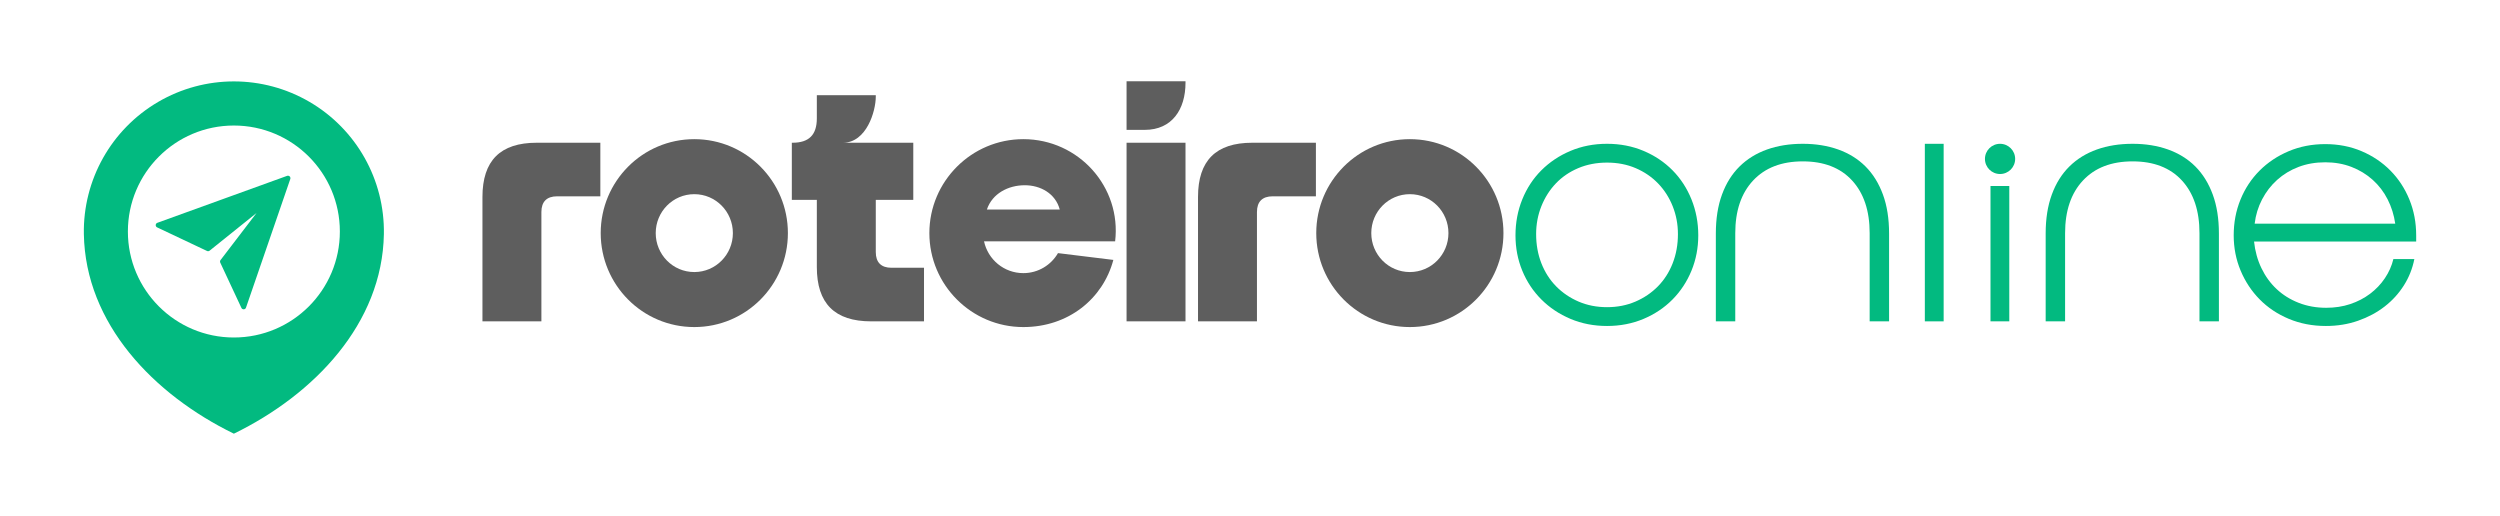
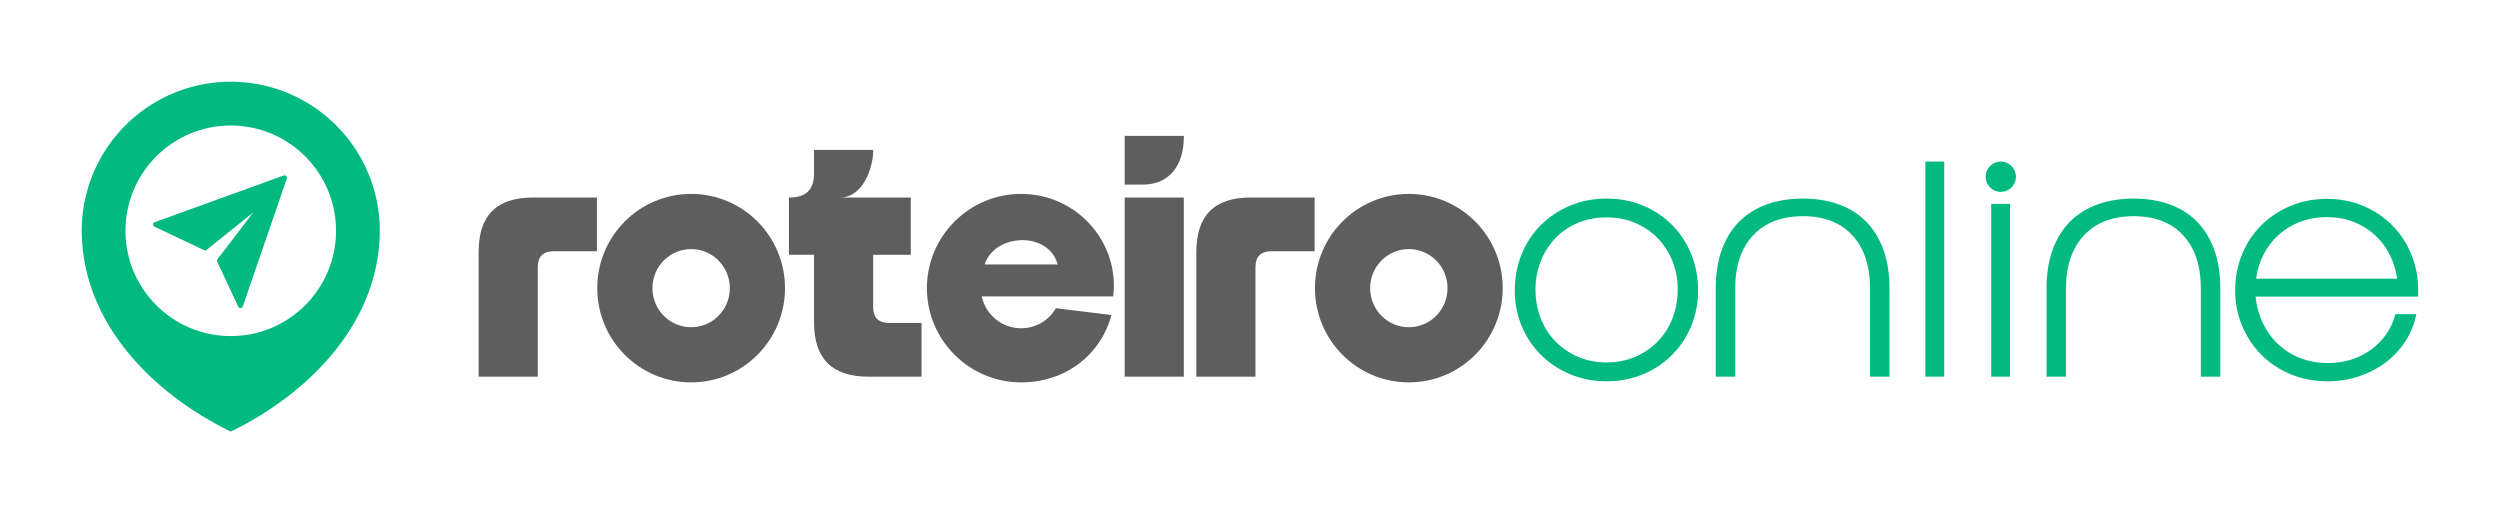
- <svg xmlns="http://www.w3.org/2000/svg" viewBox="0 0 1081.9 223.4" width="1082" height="223">
-   <g transform="translate(100.38 31.15) scale(0.1492)">
+ <svg xmlns="http://www.w3.org/2000/svg" viewBox="0 0 1080.7 221.9" width="1081" height="222">
+   <g transform="translate(99.75 31.19) scale(0.14776)">
    <g transform="translate(-540.5)">
      <path fill-rule="evenodd" fill="#02BA80" d="M976.43 471.61 C971.89 731.57 774.18 937.53 540.50 1051.50 C306.82 937.53 109.11 731.57 104.57 471.61 A436.0 436.0 0 1 1 976.43 471.61Z M232.5 464.0 a308.0 308.0 0 1 0 616.0 0 a308.0 308.0 0 1 0 -616.0 0Z" />
      <polygon points="697.64,309.03 320.58,445.49 465.53,514.01 648.25,367.28 507.49,551.36 568.93,682.86" fill="#02BA80" stroke="#02BA80" stroke-width="14.44" stroke-linejoin="round" />
    </g>
  </g>
-   <g transform="translate(-24.40 -283.88)">
+   <g transform="translate(-25.65 -260.41)">
    <g fill="#5E5E5E">
      <path d="M 258.117 423.211 L 232.559 423.211 L 232.559 369.309 C 232.559 353.508 240.305 345.766 256.105 345.766 L 283.676 345.766 L 283.676 368.996 L 264.934 368.996 C 260.441 368.996 258.117 371.32 258.117 375.812 Z M 258.117 423.211 " />
      <path d="M 324.41 401.836 C 333.707 401.836 341.141 394.246 341.141 384.949 C 341.141 375.656 333.707 368.066 324.41 368.066 C 315.117 368.066 307.684 375.656 307.684 384.949 C 307.684 394.246 315.117 401.836 324.41 401.836 M 324.41 344.215 C 346.871 344.215 364.992 362.492 364.992 384.949 C 364.992 407.41 346.871 425.688 324.41 425.688 C 301.953 425.688 283.832 407.41 283.832 384.949 C 283.832 362.492 301.953 344.215 324.41 344.215 " />
      <path d="M 377.539 325.164 L 403.098 325.164 L 403.098 325.781 C 403.098 332.133 399.07 345.766 388.848 345.766 L 419.359 345.766 L 419.359 370.547 L 403.098 370.547 L 403.098 393.16 C 403.098 397.652 405.422 399.977 409.91 399.977 L 424.008 399.977 L 424.008 423.211 L 401.082 423.211 C 385.285 423.211 377.539 415.465 377.539 399.668 L 377.539 370.547 L 366.695 370.547 L 366.695 345.766 L 367.008 345.766 C 374.133 345.766 377.539 342.355 377.539 335.23 Z M 377.539 325.164 " />
      <path d="M 482.867 374.727 C 481.008 367.758 474.504 364.195 467.688 364.195 C 460.562 364.195 453.594 367.758 451.27 374.727 Z M 467.066 402.301 C 473.574 402.301 479.148 398.738 482.094 393.625 L 506.102 396.57 C 501.609 413.453 486.582 425.688 467.066 425.688 C 444.609 425.688 426.332 407.41 426.332 384.953 C 426.332 362.492 444.609 344.215 467.066 344.215 C 491.074 344.215 509.664 364.969 506.875 388.516 L 450.031 388.516 C 451.734 396.414 458.703 402.301 467.066 402.301 " />
      <path d="M 511.828 345.766 L 537.387 345.766 L 537.387 423.211 L 511.828 423.211 Z M 519.73 340.188 L 511.828 340.188 L 511.828 319.121 L 537.387 319.121 L 537.387 319.742 C 537.387 331.359 531.5 340.188 519.73 340.188 " />
      <path d="M 568.367 423.211 L 542.809 423.211 L 542.809 369.309 C 542.809 353.508 550.555 345.766 566.352 345.766 L 593.926 345.766 L 593.926 368.996 L 575.18 368.996 C 570.691 368.996 568.367 371.32 568.367 375.812 Z M 568.367 423.211 " />
      <path d="M 634.66 401.836 C 643.953 401.836 651.391 394.246 651.391 384.949 C 651.391 375.656 643.953 368.066 634.66 368.066 C 625.367 368.066 617.934 375.656 617.934 384.949 C 617.934 394.246 625.367 401.836 634.66 401.836 M 634.66 344.215 C 657.121 344.215 675.242 362.492 675.242 384.949 C 675.242 407.41 657.121 425.688 634.66 425.688 C 612.203 425.688 594.078 407.41 594.078 384.949 C 594.078 362.492 612.203 344.215 634.66 344.215 " />
    </g>
    <g fill="#02BA80">
      <path d="M 720.148 354.379 C 715.605 354.379 711.438 355.184 707.652 356.785 C 703.867 358.391 700.637 360.594 697.965 363.402 C 695.289 366.207 693.195 369.508 691.68 373.293 C 690.168 377.082 689.41 381.109 689.41 385.387 C 689.41 389.93 690.168 394.141 691.68 398.016 C 693.195 401.891 695.336 405.234 698.098 408.043 C 700.855 410.848 704.113 413.051 707.852 414.656 C 711.594 416.258 715.695 417.062 720.148 417.062 C 724.602 417.062 728.703 416.258 732.445 414.656 C 736.188 413.051 739.438 410.848 742.203 408.043 C 744.961 405.234 747.102 401.891 748.617 398.016 C 750.129 394.141 750.891 389.93 750.891 385.387 C 750.891 381.109 750.129 377.082 748.617 373.293 C 747.102 369.508 744.984 366.207 742.27 363.402 C 739.551 360.594 736.32 358.391 732.578 356.785 C 728.836 355.184 724.695 354.379 720.148 354.379 M 720.148 425.215 C 714.445 425.215 709.168 424.188 704.312 422.141 C 699.453 420.09 695.246 417.285 691.68 413.719 C 688.117 410.16 685.355 405.992 683.395 401.223 C 681.434 396.461 680.457 391.355 680.457 385.922 C 680.457 380.398 681.434 375.211 683.395 370.352 C 685.355 365.496 688.117 361.285 691.68 357.723 C 695.246 354.16 699.453 351.352 704.312 349.301 C 709.168 347.254 714.445 346.227 720.148 346.227 C 725.852 346.227 731.129 347.254 735.988 349.301 C 740.844 351.352 745.031 354.16 748.551 357.723 C 752.07 361.285 754.809 365.496 756.77 370.352 C 758.727 375.211 759.711 380.398 759.711 385.922 C 759.711 391.355 758.727 396.461 756.77 401.223 C 754.809 405.992 752.07 410.16 748.551 413.719 C 745.031 417.285 740.844 420.09 735.988 422.141 C 731.129 424.188 725.852 425.215 720.148 425.215 " />
      <path d="M 775.75 423.211 L 767.328 423.211 L 767.328 385.117 C 767.328 378.703 768.219 373.07 770.004 368.215 C 771.781 363.359 774.324 359.305 777.621 356.051 C 780.914 352.801 784.883 350.352 789.516 348.699 C 794.145 347.051 799.316 346.227 805.02 346.227 C 810.633 346.227 815.754 347.051 820.391 348.699 C 825.02 350.352 828.965 352.801 832.219 356.051 C 835.469 359.305 837.984 363.359 839.77 368.215 C 841.551 373.07 842.441 378.703 842.441 385.117 L 842.441 423.211 L 834.02 423.211 L 834.02 384.988 C 834.02 375.277 831.48 367.656 826.402 362.133 C 821.324 356.609 814.195 353.848 805.02 353.848 C 795.84 353.848 788.668 356.609 783.5 362.133 C 778.332 367.656 775.75 375.277 775.75 384.988 Z M 775.75 423.211 " />
-       <path d="M866.098 423.211 L857.945 423.211 L857.945 346.23 L866.098 346.23 Z" />
-       <path d="M886.41 364.528 L894.562 364.528 L894.562 423.211 L886.41 423.211 Z M884.006 352.779 a6.549 6.549 0 1 0 13.098 0 a6.549 6.549 0 1 0 -13.098 0Z" />
+       <path d="M866.098 423.211 L857.945 423.211 L857.945 330.23 L866.098 330.23 Z" />
+       <path d="M886.41 348.528 L894.562 348.528 L894.562 423.211 L886.41 423.211 Z M884.006 336.779 a6.549 6.549 0 1 0 13.098 0 a6.549 6.549 0 1 0 -13.098 0Z" />
      <path d="M 918.754 423.211 L 910.332 423.211 L 910.332 385.117 C 910.332 378.703 911.223 373.07 913.008 368.215 C 914.789 363.359 917.328 359.305 920.625 356.051 C 923.918 352.801 927.887 350.352 932.52 348.699 C 937.152 347.051 942.32 346.227 948.023 346.227 C 953.637 346.227 958.758 347.051 963.395 348.699 C 968.023 350.352 971.969 352.801 975.223 356.051 C 978.473 359.305 980.988 363.359 982.773 368.215 C 984.555 373.07 985.445 378.703 985.445 385.117 L 985.445 423.211 L 977.023 423.211 L 977.023 384.988 C 977.023 375.277 974.484 367.656 969.406 362.133 C 964.328 356.609 957.199 353.848 948.023 353.848 C 938.844 353.848 931.672 356.609 926.508 362.133 C 921.336 367.656 918.754 375.277 918.754 384.988 Z M 918.754 423.211 " />
      <path d="M 1061.895 380.844 C 1061.359 377.102 1060.266 373.605 1058.617 370.352 C 1056.969 367.102 1054.809 364.27 1052.137 361.863 C 1049.461 359.461 1046.391 357.59 1042.914 356.25 C 1039.441 354.914 1035.652 354.246 1031.555 354.246 C 1027.367 354.246 1023.512 354.914 1019.992 356.25 C 1016.473 357.59 1013.379 359.461 1010.703 361.863 C 1008.031 364.27 1005.848 367.102 1004.156 370.352 C 1002.461 373.605 1001.395 377.102 1000.949 380.844 Z M 1000.68 388.594 C 1001.125 392.785 1002.195 396.637 1003.887 400.156 C 1005.578 403.676 1007.785 406.703 1010.504 409.242 C 1013.219 411.785 1016.406 413.766 1020.062 415.191 C 1023.711 416.617 1027.676 417.328 1031.957 417.328 C 1035.699 417.328 1039.172 416.797 1042.379 415.727 C 1045.586 414.656 1048.461 413.164 1051 411.25 C 1053.539 409.332 1055.676 407.086 1057.414 404.5 C 1059.152 401.918 1060.375 399.152 1061.09 396.215 L 1070.18 396.215 C 1069.375 400.312 1067.863 404.121 1065.633 407.641 C 1063.406 411.16 1060.621 414.211 1057.281 416.797 C 1053.941 419.379 1050.109 421.43 1045.789 422.941 C 1041.465 424.457 1036.812 425.215 1031.82 425.215 C 1026.027 425.215 1020.684 424.188 1015.785 422.141 C 1010.883 420.094 1006.672 417.285 1003.152 413.719 C 999.633 410.16 996.871 405.992 994.867 401.223 C 992.863 396.461 991.859 391.355 991.859 385.922 C 991.859 380.398 992.84 375.23 994.801 370.418 C 996.758 365.605 999.523 361.422 1003.086 357.855 C 1006.648 354.293 1010.859 351.484 1015.715 349.434 C 1020.57 347.387 1025.852 346.363 1031.555 346.363 C 1037.254 346.363 1042.512 347.387 1047.324 349.434 C 1052.137 351.484 1056.301 354.293 1059.82 357.855 C 1063.34 361.422 1066.078 365.605 1068.039 370.418 C 1070 375.23 1070.98 380.398 1070.98 385.922 L 1070.98 388.594 Z M 1000.68 388.594 " />
    </g>
  </g>
</svg>
